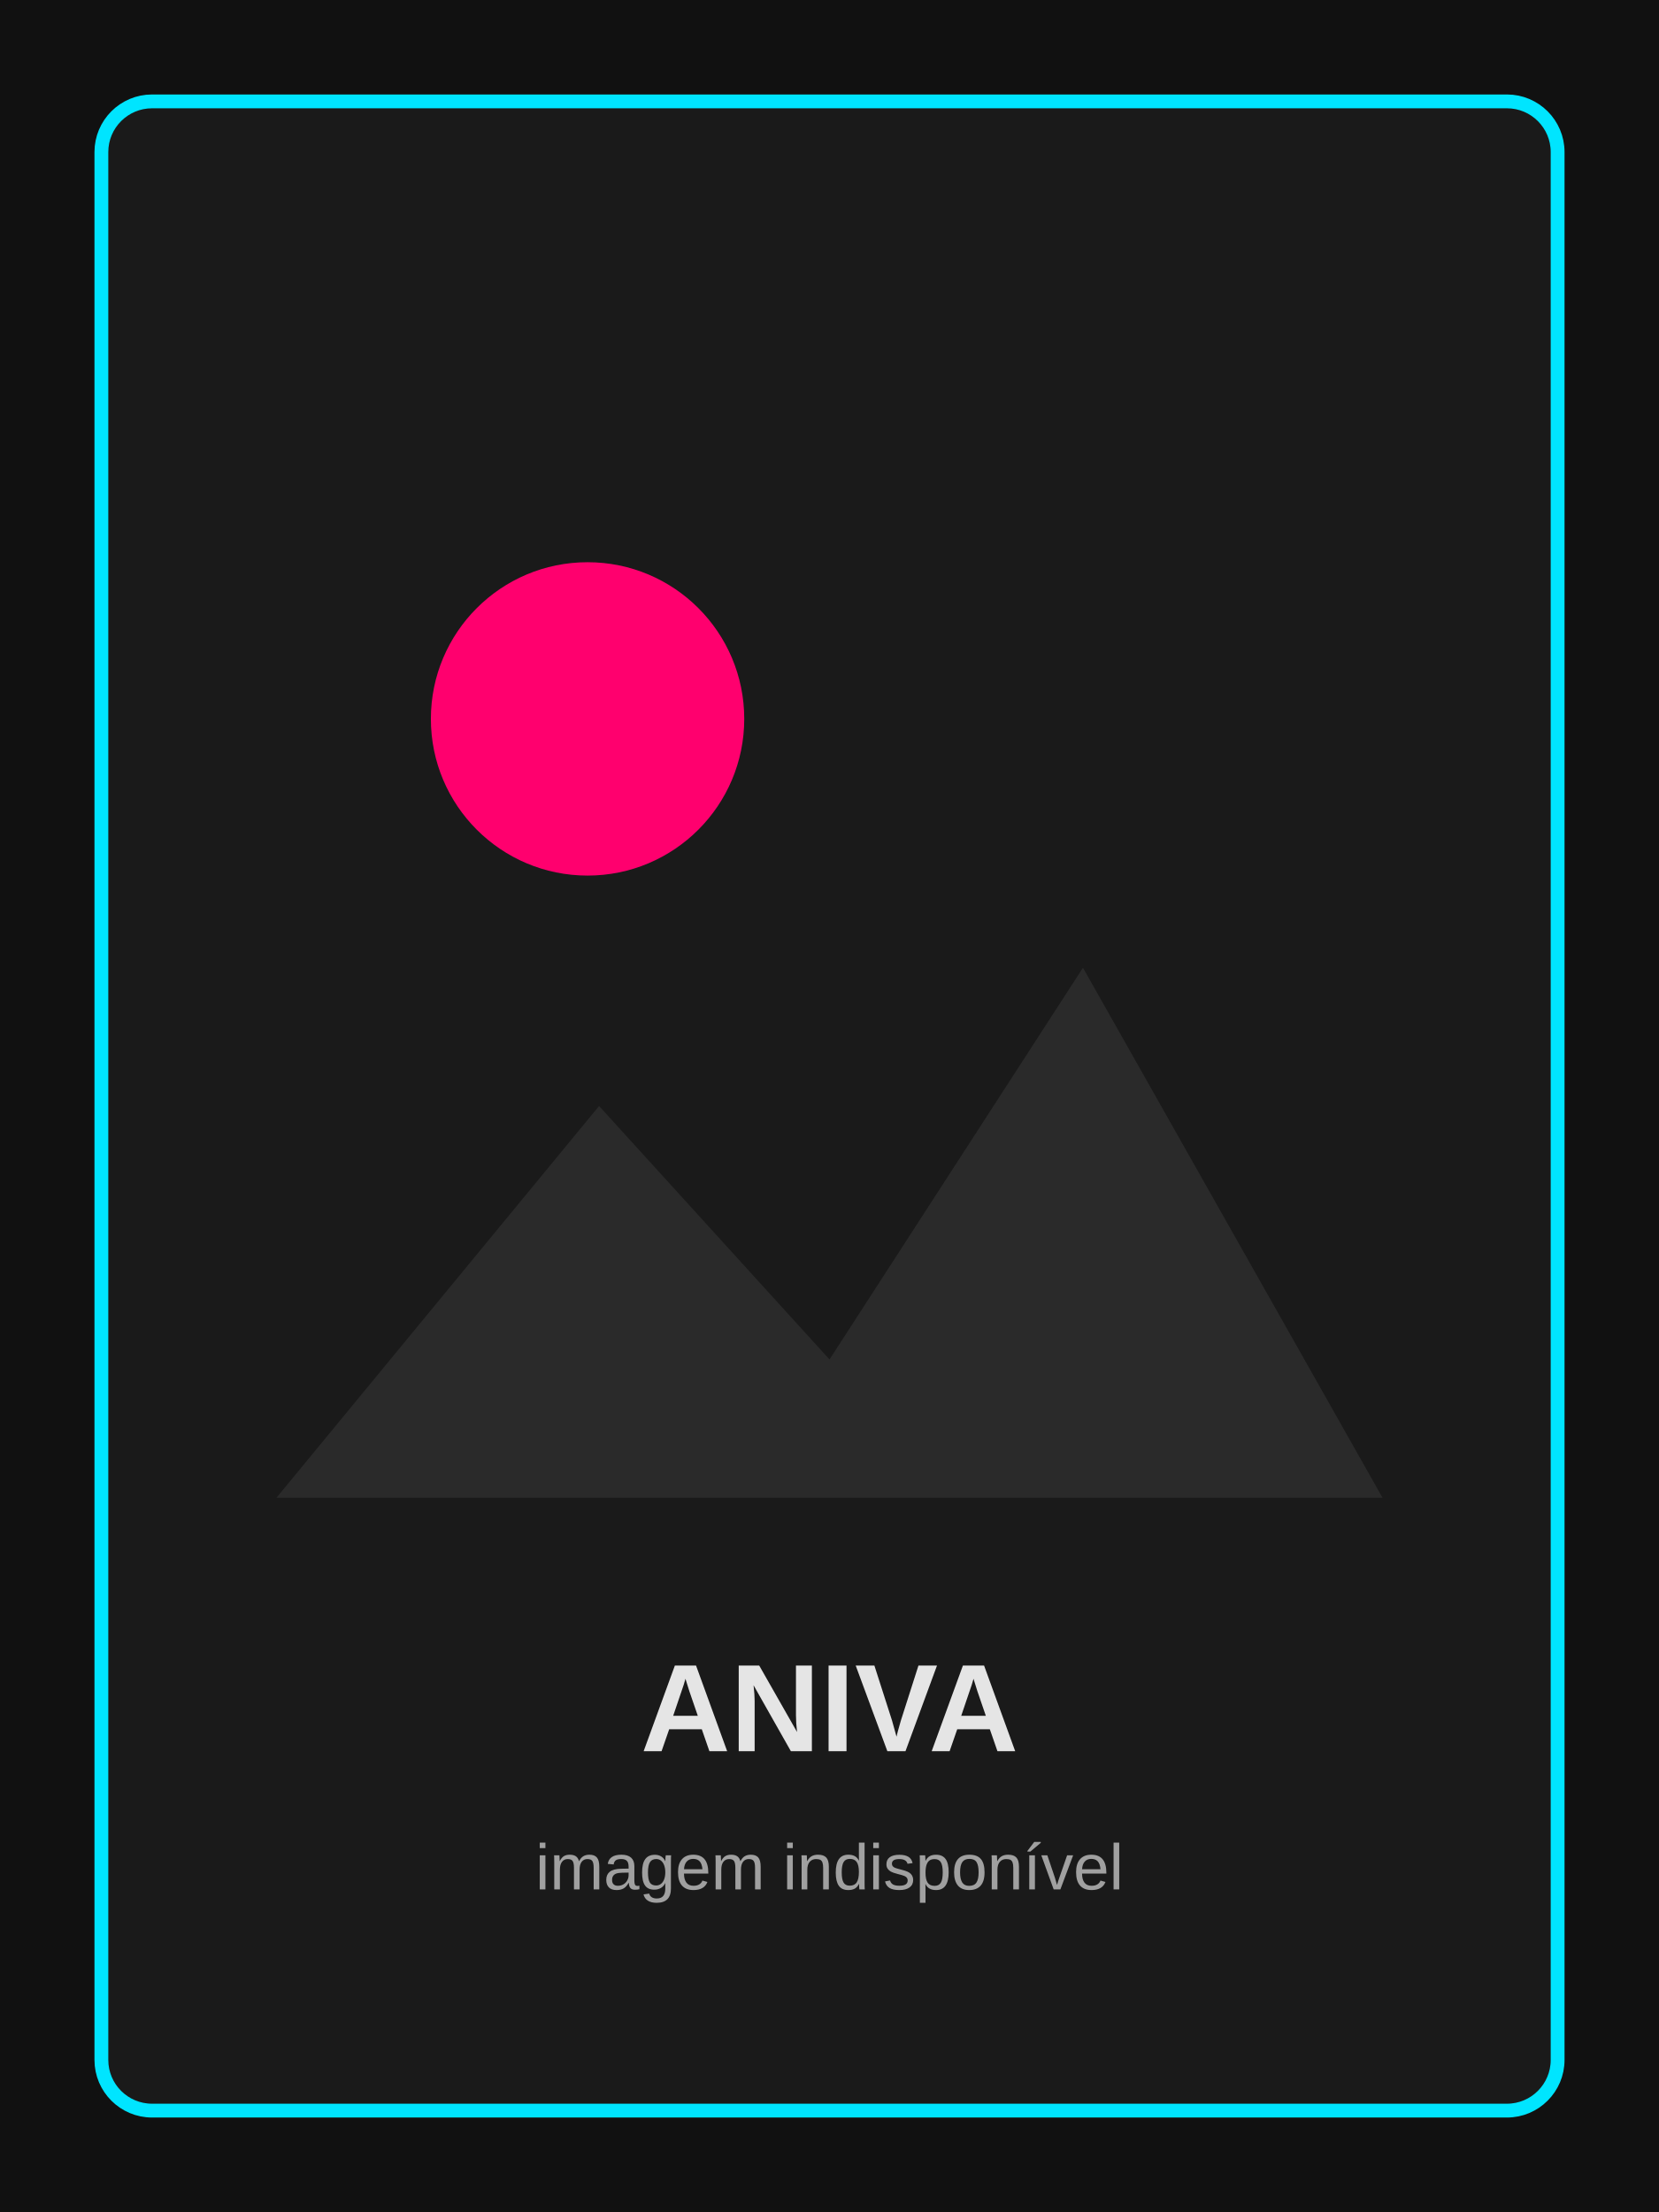
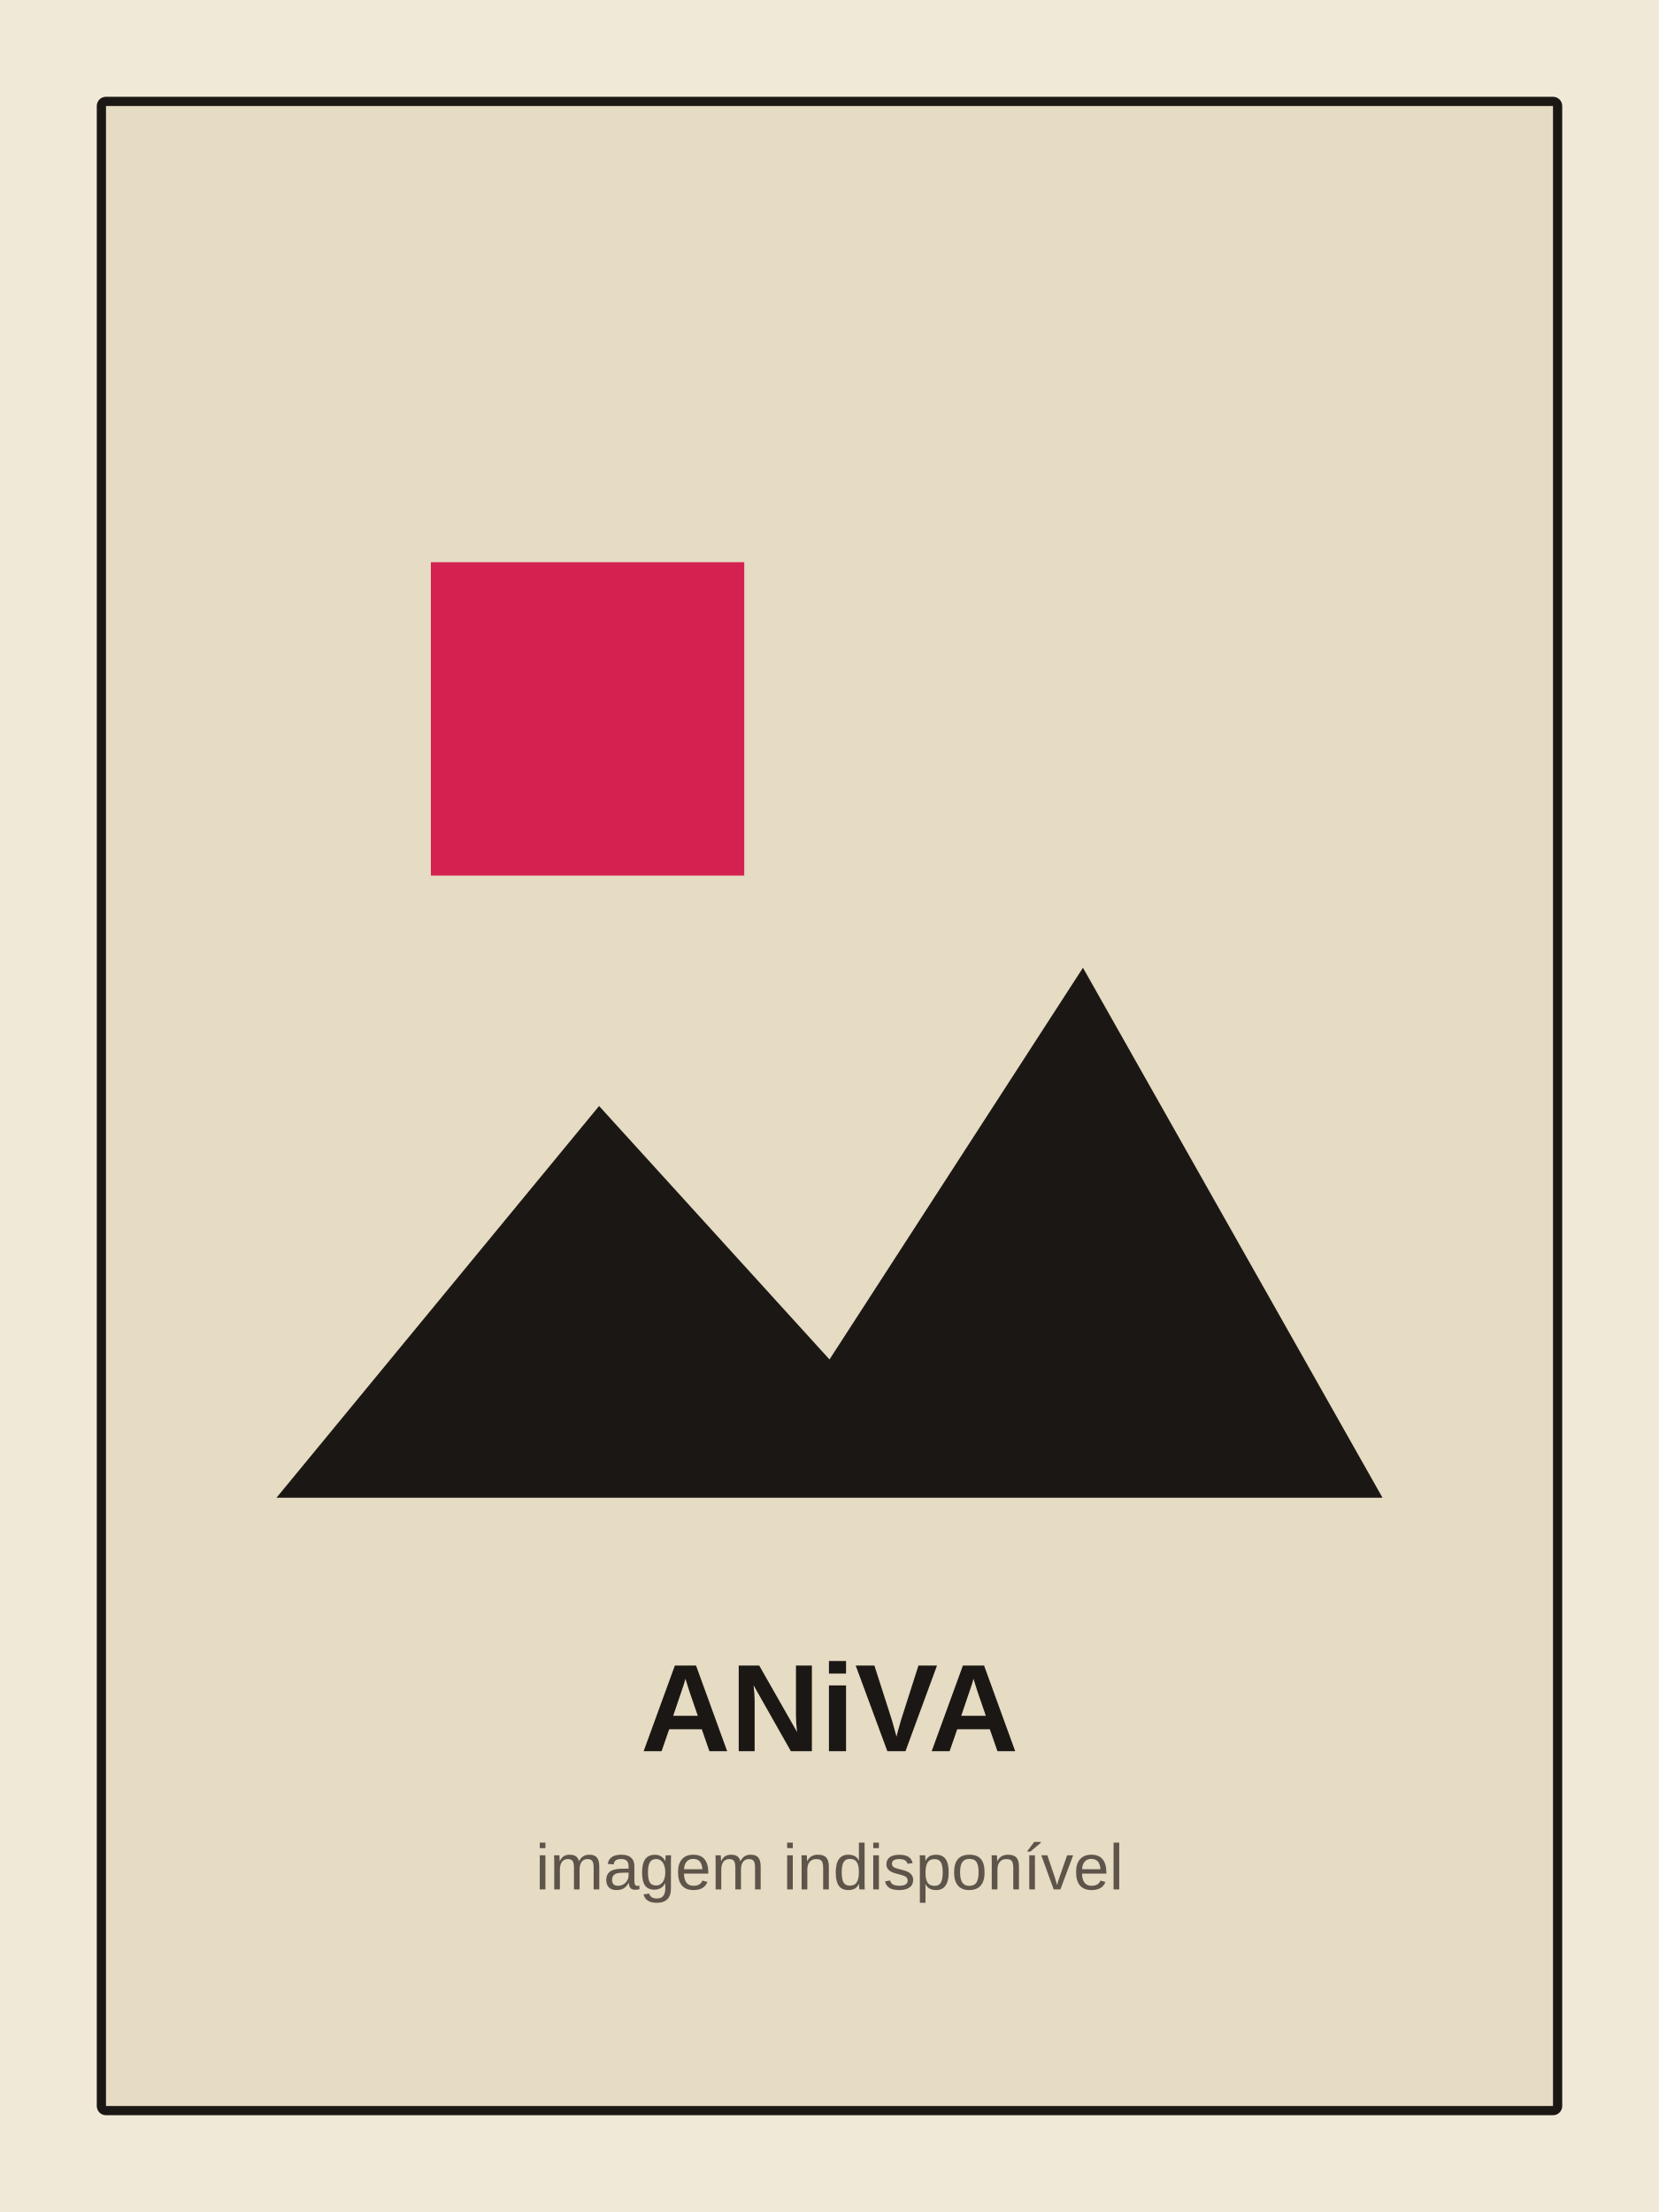
<svg xmlns="http://www.w3.org/2000/svg" width="720" height="960" viewBox="0 0 720 960" fill="none">
-   <rect width="720" height="960" fill="#111" />
-   <rect x="44" y="44" width="632" height="872" rx="22" fill="#1A1A1A" stroke="#00E5FF" stroke-width="6" />
-   <path d="M120 650L260 480L360 590L470 420L600 650H120Z" fill="#2A2A2A" />
-   <circle cx="255" cy="312" r="68" fill="#FF006E" />
-   <text x="360" y="760" text-anchor="middle" fill="#E5E5E5" font-family="Arial, sans-serif" font-size="54" font-weight="700">ANIVA</text>
-   <text x="360" y="820" text-anchor="middle" fill="#A0A0A0" font-family="Arial, sans-serif" font-size="28">imagem indisponível</text>
+   <rect width="720" height="960" fill="#f1e9d8" />
+   <rect x="44" y="44" width="632" height="872" rx="2" fill="#e6dbc3" stroke="#1b1714" stroke-width="4" />
+   <path d="M120 650L260 480L360 590L470 420L600 650H120Z" fill="#1b1714" />
+   <rect x="187" y="244" width="136" height="136" fill="#d42250" />
+   <text x="360" y="760" text-anchor="middle" fill="#1b1714" font-family="Arial, sans-serif" font-size="54" font-weight="700">ANiVA</text>
+   <text x="360" y="820" text-anchor="middle" fill="#5d544a" font-family="Arial, sans-serif" font-size="28">imagem indisponível</text>
</svg>
